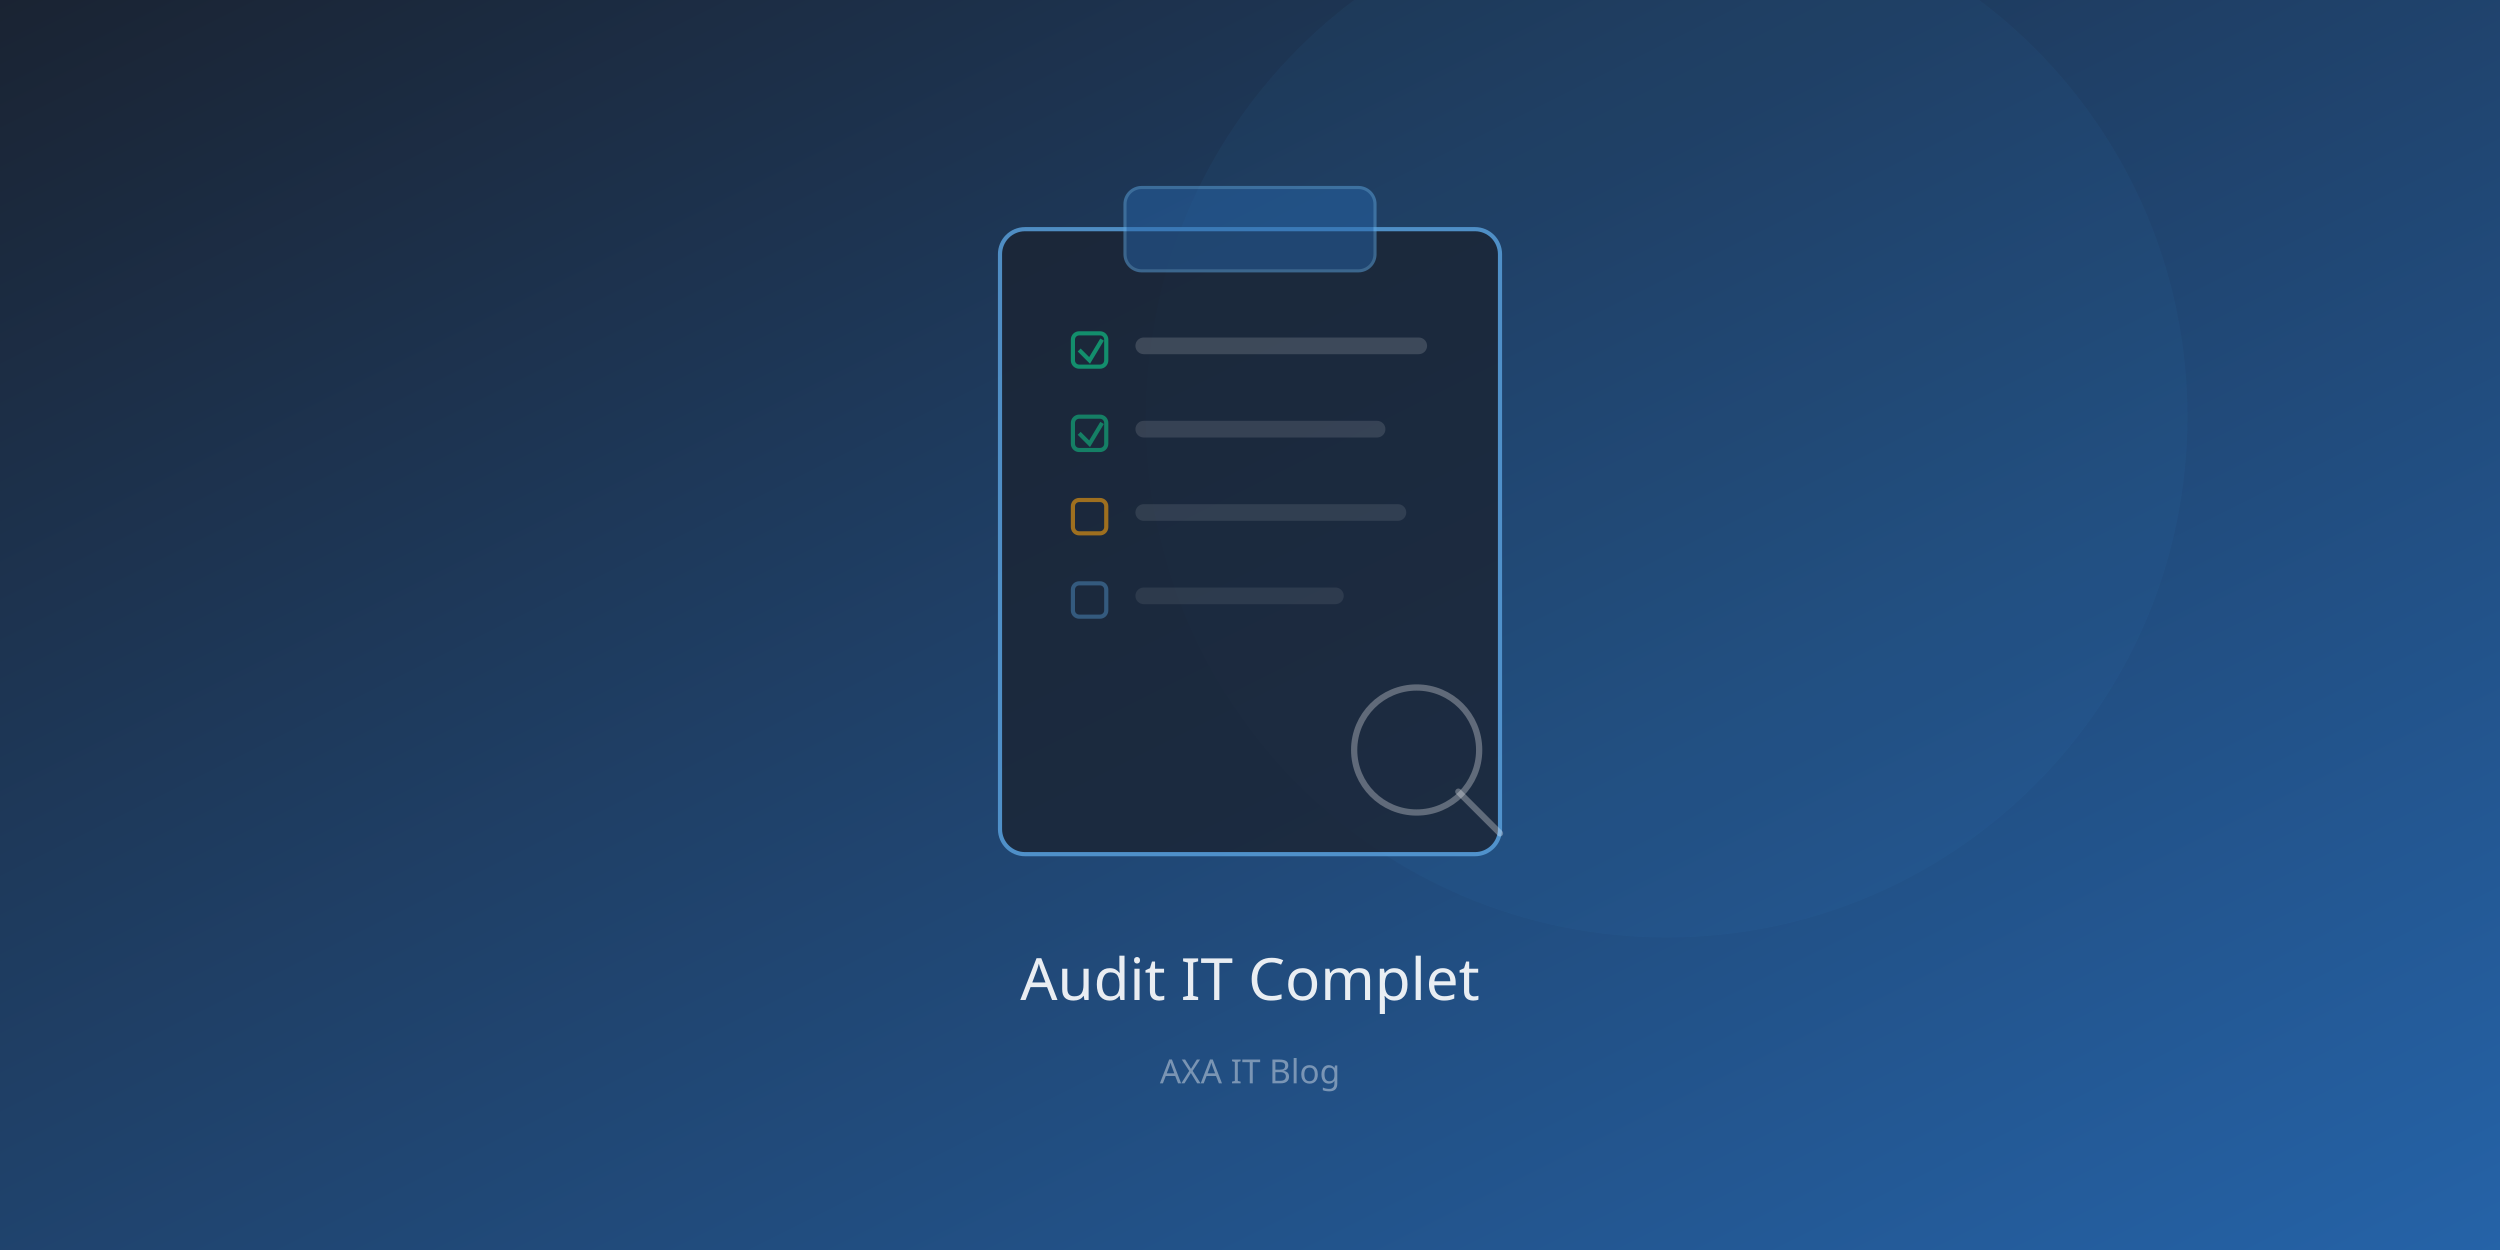
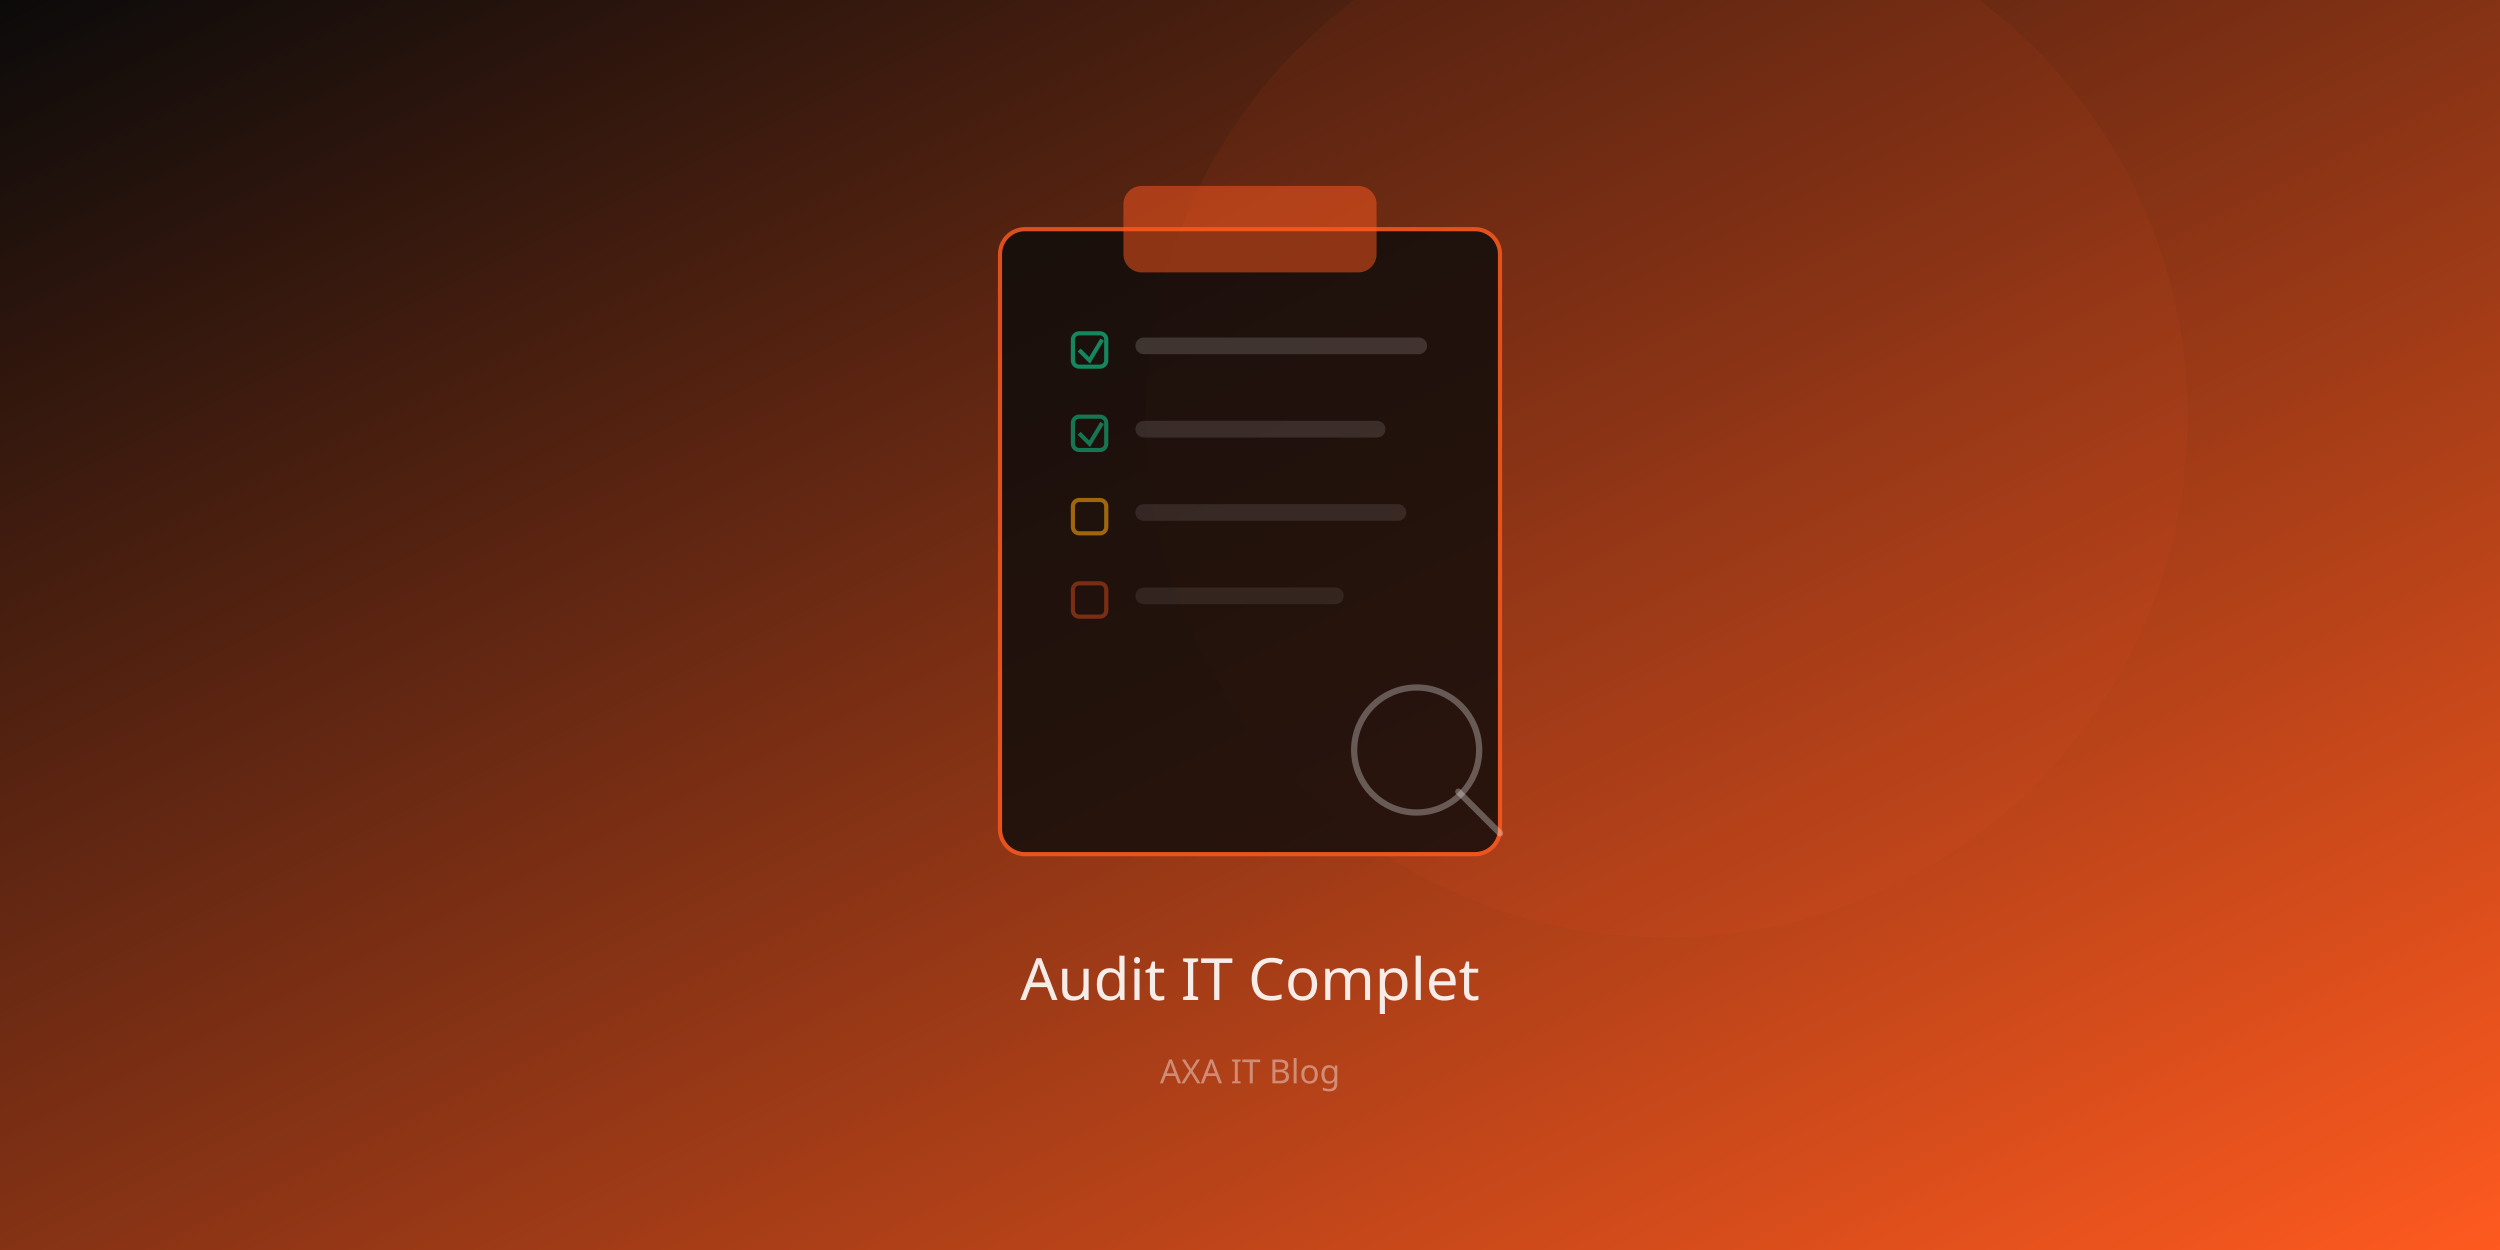
<svg xmlns="http://www.w3.org/2000/svg" viewBox="0 0 1200 600">
  <defs>
    <linearGradient id="bg10" x1="0%" y1="0%" x2="100%" y2="100%">
-       <stop offset="0%" style="stop-color:#1A2332" />
-       <stop offset="100%" style="stop-color:#2563A8" />
+       <stop offset="0%" style="stop-color:#0A0A0A" />
+       <stop offset="100%" style="stop-color:#FF5A1F" />
    </linearGradient>
  </defs>
  <rect width="1200" height="600" fill="url(#bg10)" />
-   <circle cx="800" cy="200" r="250" fill="#3B8FD4" opacity="0.06" />
+   <circle cx="800" cy="200" r="250" fill="#FF5A1F" opacity="0.06" />
  <g transform="translate(460, 80)">
-     <rect x="20" y="30" width="240" height="300" rx="12" fill="#1A2332" stroke="#5BA3DE" stroke-width="2" opacity="0.8" />
-     <rect x="80" y="10" width="120" height="40" rx="8" fill="#2563A8" opacity="0.5" stroke="#5BA3DE" stroke-width="1.5" />
+     <rect x="20" y="30" width="240" height="300" rx="12" fill="#0A0A0A" stroke="#FF5A1F" stroke-width="2" opacity="0.8" />
+     <rect x="80" y="10" width="120" height="40" rx="8" fill="#FF5A1F" opacity="0.5" stroke="#FF5A1F" stroke-width="1.5" />
    <rect x="55" y="80" width="16" height="16" rx="3" fill="none" stroke="#10b981" stroke-width="2" opacity="0.7" />
    <path d="M58 88 L63 93 L69 83" fill="none" stroke="#10b981" stroke-width="2" opacity="0.7" />
    <rect x="85" y="82" width="140" height="8" rx="4" fill="white" opacity="0.15" />
    <rect x="55" y="120" width="16" height="16" rx="3" fill="none" stroke="#10b981" stroke-width="2" opacity="0.6" />
    <path d="M58 128 L63 133 L69 123" fill="none" stroke="#10b981" stroke-width="2" opacity="0.6" />
    <rect x="85" y="122" width="120" height="8" rx="4" fill="white" opacity="0.12" />
    <rect x="55" y="160" width="16" height="16" rx="3" fill="none" stroke="#f59e0b" stroke-width="2" opacity="0.6" />
    <rect x="85" y="162" width="130" height="8" rx="4" fill="white" opacity="0.1" />
-     <rect x="55" y="200" width="16" height="16" rx="3" fill="none" stroke="#5BA3DE" stroke-width="2" opacity="0.4" />
+     <rect x="55" y="200" width="16" height="16" rx="3" fill="none" stroke="#FF5A1F" stroke-width="2" opacity="0.4" />
    <rect x="85" y="202" width="100" height="8" rx="4" fill="white" opacity="0.08" />
    <circle cx="220" cy="280" r="30" fill="none" stroke="white" stroke-width="3" opacity="0.3" />
    <line x1="240" y1="300" x2="260" y2="320" stroke="white" stroke-width="3" opacity="0.3" stroke-linecap="round" />
  </g>
  <text x="600" y="480" text-anchor="middle" fill="white" font-family="system-ui" font-size="28" font-weight="500" opacity="0.9">Audit IT Complet</text>
  <text x="600" y="520" text-anchor="middle" fill="white" font-family="system-ui" font-size="16" opacity="0.4">AXA IT Blog</text>
</svg>
